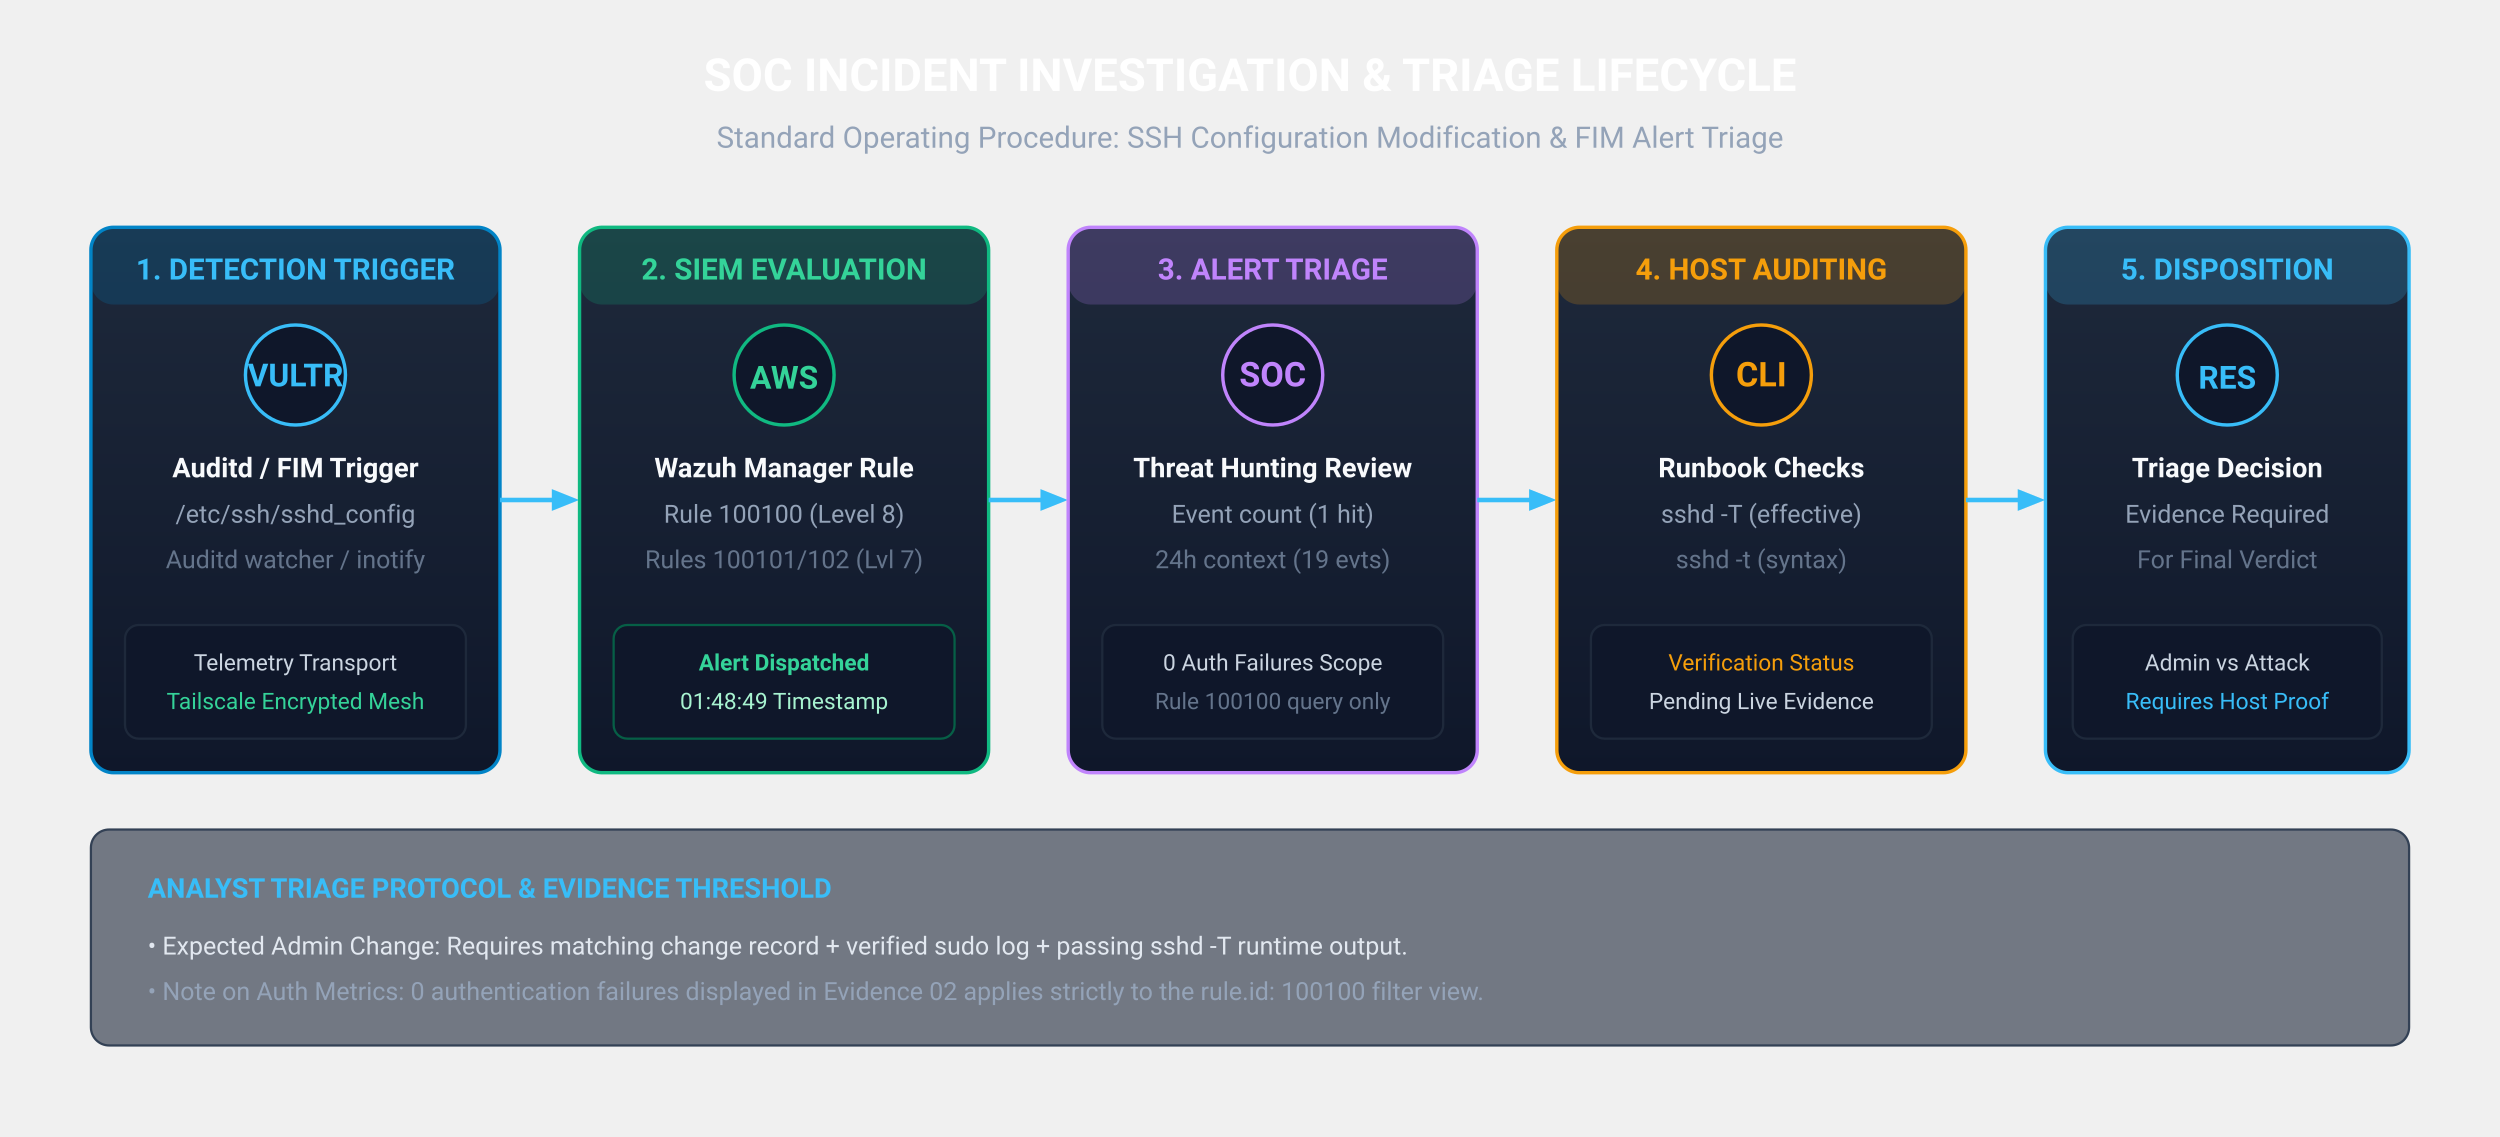
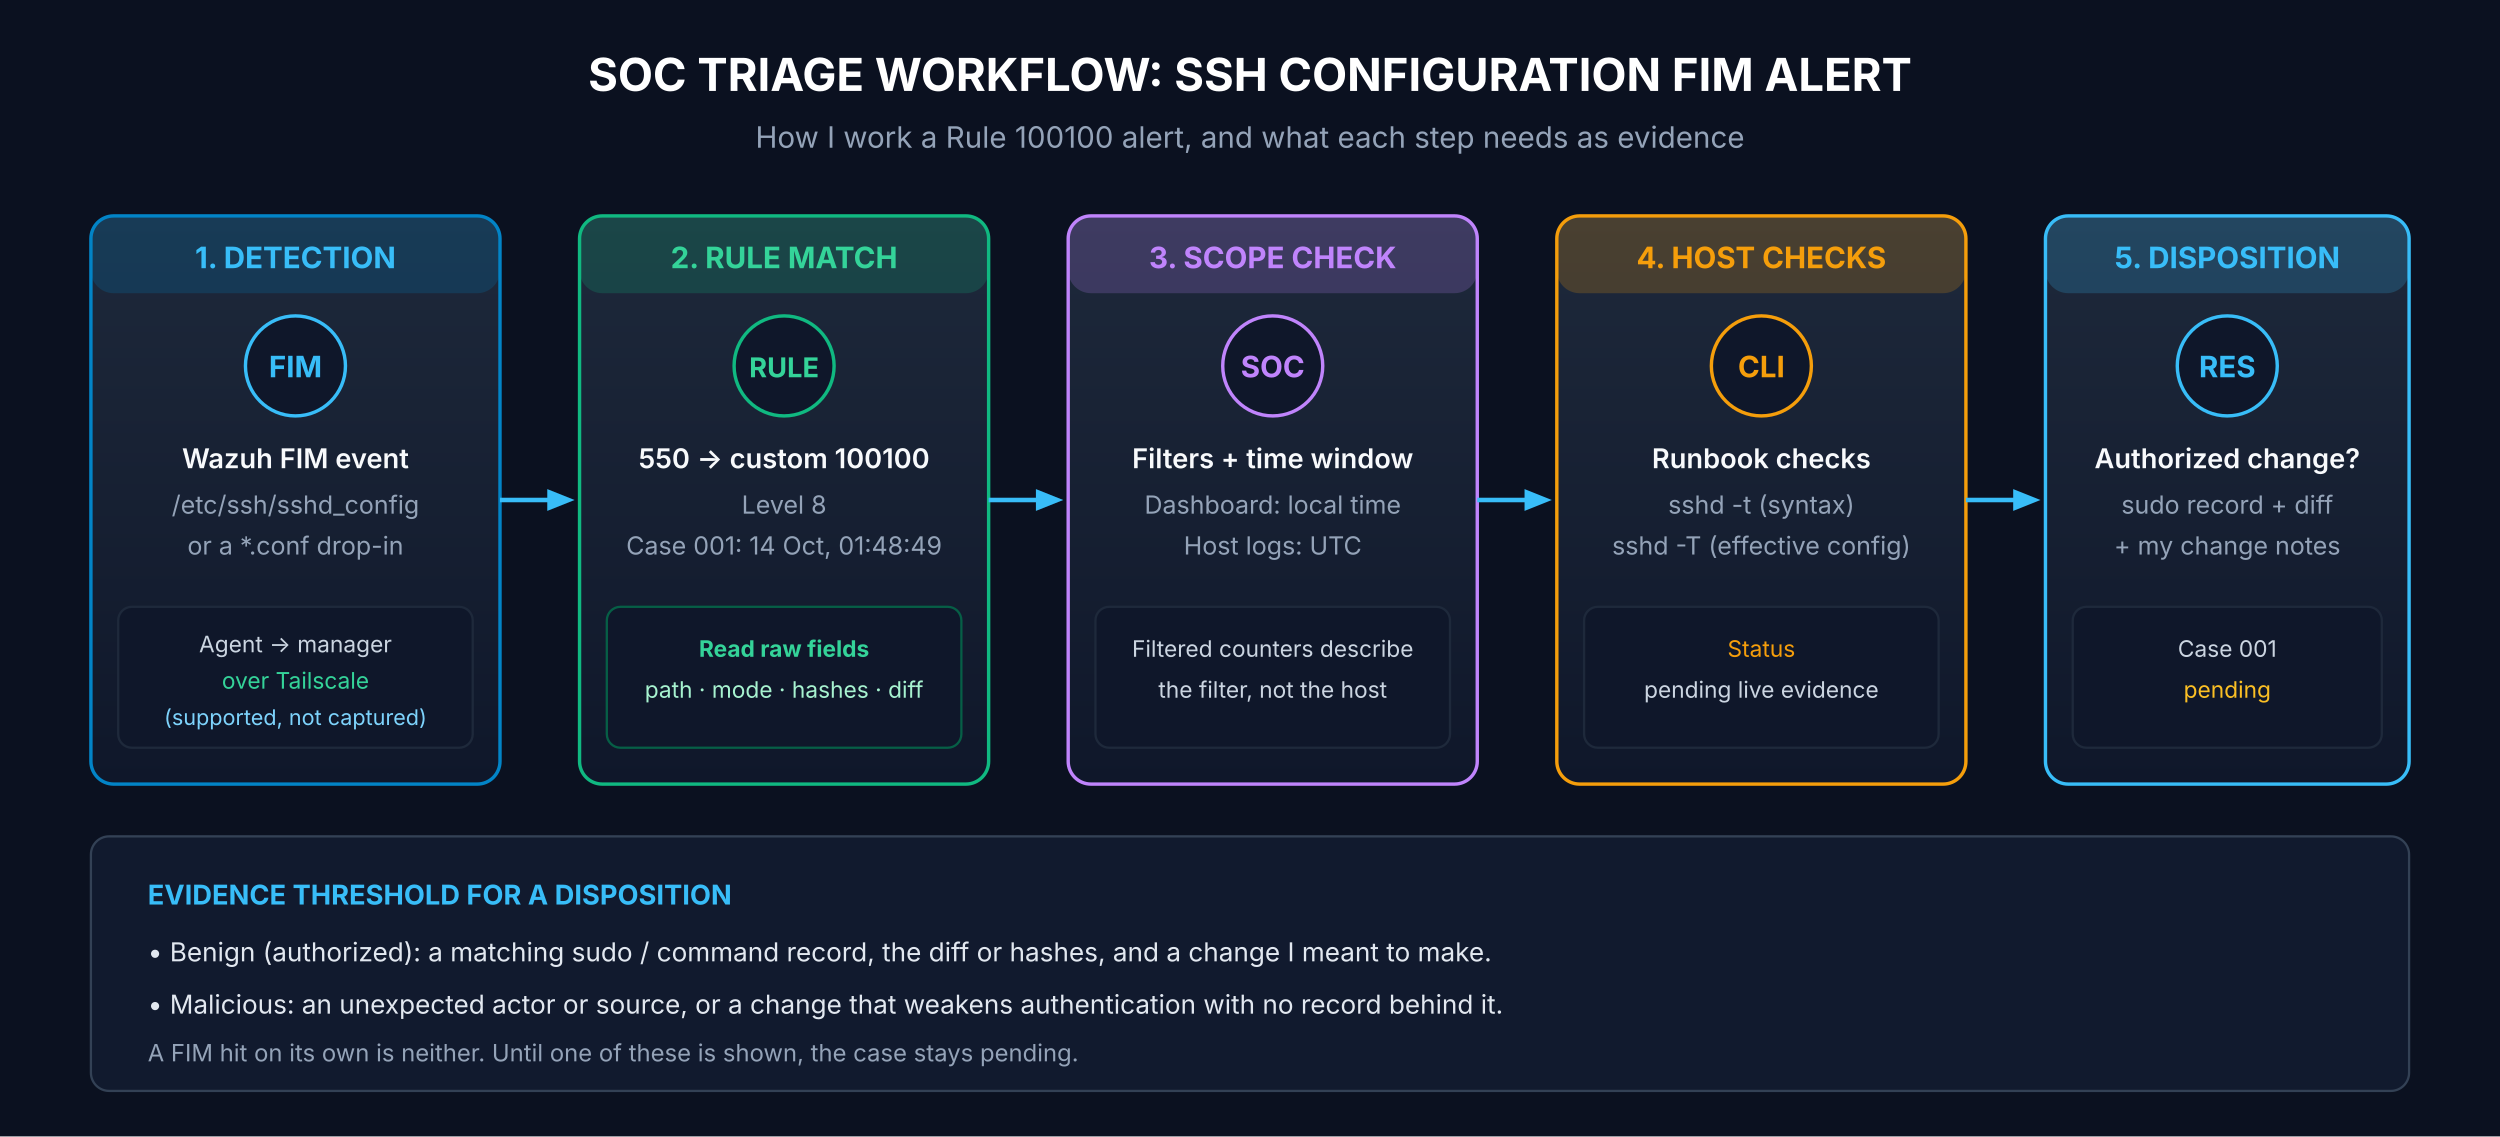
- <svg xmlns="http://www.w3.org/2000/svg" viewBox="0 0 1100 500" width="100%" height="100%" style="background:#0b1120; font-family:'Segoe UI', -apple-system, BlinkMacSystemFont, Roboto, sans-serif;">
+ <svg xmlns="http://www.w3.org/2000/svg" viewBox="0 0 1100 500" width="100%" height="100%" font-family="'Segoe UI', Inter, -apple-system, BlinkMacSystemFont, Roboto, Helvetica, Arial, sans-serif">
  <defs>
    <linearGradient id="wfGrad" x1="0%" y1="0%" x2="0%" y2="100%">
      <stop offset="0%" stop-color="#1e293b" />
      <stop offset="100%" stop-color="#0f172a" />
    </linearGradient>
    <marker id="wfArrow" viewBox="0 0 10 10" refX="6" refY="5" markerWidth="6" markerHeight="6" orient="auto-start-reverse">
      <path d="M 0 1 L 10 5 L 0 9 z" fill="#38bdf8" />
    </marker>
  </defs>
-   <text x="550" y="40" text-anchor="middle" fill="#ffffff" font-size="20" font-weight="700">SOC INCIDENT INVESTIGATION &amp; TRIAGE LIFECYCLE</text>
-   <text x="550" y="65" text-anchor="middle" fill="#94a3b8" font-size="13">Standard Operating Procedure: SSH Configuration Modification &amp; FIM Alert Triage</text>
-   <g transform="translate(40, 100)">
-     <rect width="180" height="240" rx="10" fill="url(#wfGrad)" stroke="#0284c7" stroke-width="1.5" />
+   <rect width="1100" height="500" fill="#0b1120" />
+   <text x="550" y="40" text-anchor="middle" fill="#ffffff" font-size="20" font-weight="700">SOC TRIAGE WORKFLOW: SSH CONFIGURATION FIM ALERT</text>
+   <text x="550" y="65" text-anchor="middle" fill="#94a3b8" font-size="13">How I work a Rule 100100 alert, and what each step needs as evidence</text>
+   <g transform="translate(40, 95)">
+     <rect width="180" height="250" rx="10" fill="url(#wfGrad)" stroke="#0284c7" stroke-width="1.5" />
    <rect width="180" height="34" rx="10" fill="#0284c7" fill-opacity="0.2" />
-     <text x="90" y="23" text-anchor="middle" fill="#38bdf8" font-size="13" font-weight="700">1. DETECTION TRIGGER</text>
-     <circle cx="90" cy="65" r="22" fill="#0f172a" stroke="#38bdf8" stroke-width="1.5" />
-     <text x="90" y="70" text-anchor="middle" fill="#38bdf8" font-size="14" font-weight="700">VULTR</text>
-     <text x="90" y="110" text-anchor="middle" fill="#f8fafc" font-size="12" font-weight="600">Auditd / FIM Trigger</text>
-     <text x="90" y="130" text-anchor="middle" fill="#94a3b8" font-size="11">/etc/ssh/sshd_config</text>
-     <text x="90" y="150" text-anchor="middle" fill="#64748b" font-size="11">Auditd watcher / inotify</text>
-     <rect x="15" y="175" width="150" height="50" rx="6" fill="#0f172a" stroke="#1e293b" />
-     <text x="90" y="195" text-anchor="middle" fill="#cbd5e1" font-size="10">Telemetry Transport</text>
-     <text x="90" y="212" text-anchor="middle" fill="#34d399" font-size="10">Tailscale Encrypted Mesh</text>
+     <text x="90" y="23" text-anchor="middle" fill="#38bdf8" font-size="13" font-weight="700">1. DETECTION</text>
+     <circle cx="90" cy="66" r="22" fill="#0f172a" stroke="#38bdf8" stroke-width="1.5" />
+     <text x="90" y="71" text-anchor="middle" fill="#38bdf8" font-size="13" font-weight="700">FIM</text>
+     <text x="90" y="111" text-anchor="middle" fill="#f8fafc" font-size="12" font-weight="600">Wazuh FIM event</text>
+     <text x="90" y="131" text-anchor="middle" fill="#94a3b8" font-size="11">/etc/ssh/sshd_config</text>
+     <text x="90" y="149" text-anchor="middle" fill="#94a3b8" font-size="11">or a *.conf drop-in</text>
+     <rect x="12" y="172" width="156" height="62" rx="6" fill="#0f172a" stroke="#1e293b" />
+     <text x="90" y="192" text-anchor="middle" fill="#cbd5e1" font-size="10">Agent → manager</text>
+     <text x="90" y="208" text-anchor="middle" fill="#34d399" font-size="10">over Tailscale</text>
+     <text x="90" y="224" text-anchor="middle" fill="#7dd3fc" font-size="9.5">(supported, not captured)</text>
  </g>
-   <line x1="220" y1="220" x2="250" y2="220" stroke="#38bdf8" stroke-width="2" marker-end="url(#wfArrow)" />
-   <g transform="translate(255, 100)">
-     <rect width="180" height="240" rx="10" fill="url(#wfGrad)" stroke="#10b981" stroke-width="1.5" />
+   <line x1="220" y1="220" x2="248" y2="220" stroke="#38bdf8" stroke-width="2" marker-end="url(#wfArrow)" />
+   <g transform="translate(255, 95)">
+     <rect width="180" height="250" rx="10" fill="url(#wfGrad)" stroke="#10b981" stroke-width="1.5" />
    <rect width="180" height="34" rx="10" fill="#10b981" fill-opacity="0.2" />
-     <text x="90" y="23" text-anchor="middle" fill="#34d399" font-size="13" font-weight="700">2. SIEM EVALUATION</text>
-     <circle cx="90" cy="65" r="22" fill="#0f172a" stroke="#10b981" stroke-width="1.5" />
-     <text x="90" y="71" text-anchor="middle" fill="#34d399" font-size="14" font-weight="700">AWS</text>
-     <text x="90" y="110" text-anchor="middle" fill="#f8fafc" font-size="12" font-weight="600">Wazuh Manager Rule</text>
-     <text x="90" y="130" text-anchor="middle" fill="#94a3b8" font-size="11">Rule 100100 (Level 8)</text>
-     <text x="90" y="150" text-anchor="middle" fill="#64748b" font-size="11">Rules 100101/102 (Lvl 7)</text>
-     <rect x="15" y="175" width="150" height="50" rx="6" fill="#0f172a" stroke="#065f46" />
-     <text x="90" y="195" text-anchor="middle" fill="#34d399" font-size="10" font-weight="700">Alert Dispatched</text>
-     <text x="90" y="212" text-anchor="middle" fill="#a7f3d0" font-size="10">01:48:49 Timestamp</text>
+     <text x="90" y="23" text-anchor="middle" fill="#34d399" font-size="13" font-weight="700">2. RULE MATCH</text>
+     <circle cx="90" cy="66" r="22" fill="#0f172a" stroke="#10b981" stroke-width="1.5" />
+     <text x="90" y="71" text-anchor="middle" fill="#34d399" font-size="12" font-weight="700">RULE</text>
+     <text x="90" y="111" text-anchor="middle" fill="#f8fafc" font-size="12" font-weight="600">550 → custom 100100</text>
+     <text x="90" y="131" text-anchor="middle" fill="#94a3b8" font-size="11">Level 8</text>
+     <text x="90" y="149" text-anchor="middle" fill="#94a3b8" font-size="11">Case 001: 14 Oct, 01:48:49</text>
+     <rect x="12" y="172" width="156" height="62" rx="6" fill="#0f172a" stroke="#065f46" />
+     <text x="90" y="194" text-anchor="middle" fill="#34d399" font-size="10" font-weight="700">Read raw fields</text>
+     <text x="90" y="212" text-anchor="middle" fill="#a7f3d0" font-size="10">path · mode · hashes · diff</text>
  </g>
-   <line x1="435" y1="220" x2="465" y2="220" stroke="#38bdf8" stroke-width="2" marker-end="url(#wfArrow)" />
-   <g transform="translate(470, 100)">
-     <rect width="180" height="240" rx="10" fill="url(#wfGrad)" stroke="#c084fc" stroke-width="1.5" />
+   <line x1="435" y1="220" x2="463" y2="220" stroke="#38bdf8" stroke-width="2" marker-end="url(#wfArrow)" />
+   <g transform="translate(470, 95)">
+     <rect width="180" height="250" rx="10" fill="url(#wfGrad)" stroke="#c084fc" stroke-width="1.5" />
    <rect width="180" height="34" rx="10" fill="#c084fc" fill-opacity="0.2" />
-     <text x="90" y="23" text-anchor="middle" fill="#c084fc" font-size="13" font-weight="700">3. ALERT TRIAGE</text>
-     <circle cx="90" cy="65" r="22" fill="#0f172a" stroke="#c084fc" stroke-width="1.5" />
-     <text x="90" y="70" text-anchor="middle" fill="#c084fc" font-size="15" font-weight="700">SOC</text>
-     <text x="90" y="110" text-anchor="middle" fill="#f8fafc" font-size="12" font-weight="600">Threat Hunting Review</text>
-     <text x="90" y="130" text-anchor="middle" fill="#94a3b8" font-size="11">Event count (1 hit)</text>
-     <text x="90" y="150" text-anchor="middle" fill="#64748b" font-size="11">24h context (19 evts)</text>
-     <rect x="15" y="175" width="150" height="50" rx="6" fill="#0f172a" stroke="#1e293b" />
-     <text x="90" y="195" text-anchor="middle" fill="#cbd5e1" font-size="10">0 Auth Failures Scope</text>
-     <text x="90" y="212" text-anchor="middle" fill="#64748b" font-size="10">Rule 100100 query only</text>
+     <text x="90" y="23" text-anchor="middle" fill="#c084fc" font-size="13" font-weight="700">3. SCOPE CHECK</text>
+     <circle cx="90" cy="66" r="22" fill="#0f172a" stroke="#c084fc" stroke-width="1.5" />
+     <text x="90" y="71" text-anchor="middle" fill="#c084fc" font-size="13" font-weight="700">SOC</text>
+     <text x="90" y="111" text-anchor="middle" fill="#f8fafc" font-size="12" font-weight="600">Filters + time window</text>
+     <text x="90" y="131" text-anchor="middle" fill="#94a3b8" font-size="11">Dashboard: local time</text>
+     <text x="90" y="149" text-anchor="middle" fill="#94a3b8" font-size="11">Host logs: UTC</text>
+     <rect x="12" y="172" width="156" height="62" rx="6" fill="#0f172a" stroke="#1e293b" />
+     <text x="90" y="194" text-anchor="middle" fill="#cbd5e1" font-size="10">Filtered counters describe</text>
+     <text x="90" y="212" text-anchor="middle" fill="#cbd5e1" font-size="10">the filter, not the host</text>
  </g>
-   <line x1="650" y1="220" x2="680" y2="220" stroke="#38bdf8" stroke-width="2" marker-end="url(#wfArrow)" />
-   <g transform="translate(685, 100)">
-     <rect width="180" height="240" rx="10" fill="url(#wfGrad)" stroke="#f59e0b" stroke-width="1.5" />
+   <line x1="650" y1="220" x2="678" y2="220" stroke="#38bdf8" stroke-width="2" marker-end="url(#wfArrow)" />
+   <g transform="translate(685, 95)">
+     <rect width="180" height="250" rx="10" fill="url(#wfGrad)" stroke="#f59e0b" stroke-width="1.5" />
    <rect width="180" height="34" rx="10" fill="#f59e0b" fill-opacity="0.2" />
-     <text x="90" y="23" text-anchor="middle" fill="#f59e0b" font-size="13" font-weight="700">4. HOST AUDITING</text>
-     <circle cx="90" cy="65" r="22" fill="#0f172a" stroke="#f59e0b" stroke-width="1.5" />
-     <text x="90" y="70" text-anchor="middle" fill="#f59e0b" font-size="15" font-weight="700">CLI</text>
-     <text x="90" y="110" text-anchor="middle" fill="#f8fafc" font-size="12" font-weight="600">Runbook Checks</text>
-     <text x="90" y="130" text-anchor="middle" fill="#94a3b8" font-size="11">sshd -T (effective)</text>
-     <text x="90" y="150" text-anchor="middle" fill="#64748b" font-size="11">sshd -t (syntax)</text>
-     <rect x="15" y="175" width="150" height="50" rx="6" fill="#0f172a" stroke="#1e293b" />
-     <text x="90" y="195" text-anchor="middle" fill="#f59e0b" font-size="10">Verification Status</text>
-     <text x="90" y="212" text-anchor="middle" fill="#cbd5e1" font-size="10">Pending Live Evidence</text>
+     <text x="90" y="23" text-anchor="middle" fill="#f59e0b" font-size="13" font-weight="700">4. HOST CHECKS</text>
+     <circle cx="90" cy="66" r="22" fill="#0f172a" stroke="#f59e0b" stroke-width="1.5" />
+     <text x="90" y="71" text-anchor="middle" fill="#f59e0b" font-size="13" font-weight="700">CLI</text>
+     <text x="90" y="111" text-anchor="middle" fill="#f8fafc" font-size="12" font-weight="600">Runbook checks</text>
+     <text x="90" y="131" text-anchor="middle" fill="#94a3b8" font-size="11">sshd -t (syntax)</text>
+     <text x="90" y="149" text-anchor="middle" fill="#94a3b8" font-size="11">sshd -T (effective config)</text>
+     <rect x="12" y="172" width="156" height="62" rx="6" fill="#0f172a" stroke="#1e293b" />
+     <text x="90" y="194" text-anchor="middle" fill="#f59e0b" font-size="10">Status</text>
+     <text x="90" y="212" text-anchor="middle" fill="#cbd5e1" font-size="10">pending live evidence</text>
  </g>
-   <line x1="865" y1="220" x2="895" y2="220" stroke="#38bdf8" stroke-width="2" marker-end="url(#wfArrow)" />
-   <g transform="translate(900, 100)">
-     <rect width="160" height="240" rx="10" fill="url(#wfGrad)" stroke="#38bdf8" stroke-width="1.5" />
+   <line x1="865" y1="220" x2="893" y2="220" stroke="#38bdf8" stroke-width="2" marker-end="url(#wfArrow)" />
+   <g transform="translate(900, 95)">
+     <rect width="160" height="250" rx="10" fill="url(#wfGrad)" stroke="#38bdf8" stroke-width="1.5" />
    <rect width="160" height="34" rx="10" fill="#38bdf8" fill-opacity="0.2" />
    <text x="80" y="23" text-anchor="middle" fill="#38bdf8" font-size="13" font-weight="700">5. DISPOSITION</text>
-     <circle cx="80" cy="65" r="22" fill="#0f172a" stroke="#38bdf8" stroke-width="1.5" />
-     <text x="80" y="71" text-anchor="middle" fill="#38bdf8" font-size="14" font-weight="700">RES</text>
-     <text x="80" y="110" text-anchor="middle" fill="#f8fafc" font-size="12" font-weight="600">Triage Decision</text>
-     <text x="80" y="130" text-anchor="middle" fill="#94a3b8" font-size="11">Evidence Required</text>
-     <text x="80" y="150" text-anchor="middle" fill="#64748b" font-size="11">For Final Verdict</text>
-     <rect x="12" y="175" width="136" height="50" rx="6" fill="#0f172a" stroke="#1e293b" />
-     <text x="80" y="195" text-anchor="middle" fill="#cbd5e1" font-size="10">Admin vs Attack</text>
-     <text x="80" y="212" text-anchor="middle" fill="#38bdf8" font-size="10">Requires Host Proof</text>
+     <circle cx="80" cy="66" r="22" fill="#0f172a" stroke="#38bdf8" stroke-width="1.5" />
+     <text x="80" y="71" text-anchor="middle" fill="#38bdf8" font-size="13" font-weight="700">RES</text>
+     <text x="80" y="111" text-anchor="middle" fill="#f8fafc" font-size="12" font-weight="600">Authorized change?</text>
+     <text x="80" y="131" text-anchor="middle" fill="#94a3b8" font-size="11">sudo record + diff</text>
+     <text x="80" y="149" text-anchor="middle" fill="#94a3b8" font-size="11">+ my change notes</text>
+     <rect x="12" y="172" width="136" height="62" rx="6" fill="#0f172a" stroke="#1e293b" />
+     <text x="80" y="194" text-anchor="middle" fill="#cbd5e1" font-size="10">Case 001</text>
+     <text x="80" y="212" text-anchor="middle" fill="#fbbf24" font-size="10">pending</text>
  </g>
-   <g transform="translate(40, 365)">
-     <rect width="1020" height="95" rx="8" fill="#1e293b" fill-opacity="0.6" stroke="#334155" stroke-width="1" />
-     <text x="25" y="30" fill="#38bdf8" font-size="12" font-weight="700">ANALYST TRIAGE PROTOCOL &amp; EVIDENCE THRESHOLD</text>
-     <text x="25" y="55" fill="#e2e8f0" font-size="11">• Expected Admin Change: Requires matching change record + verified sudo log + passing sshd -T runtime output.</text>
-     <text x="25" y="75" fill="#94a3b8" font-size="11">• Note on Auth Metrics: 0 authentication failures displayed in Evidence 02 applies strictly to the rule.id: 100100 filter view.</text>
+   <g transform="translate(40, 368)">
+     <rect width="1020" height="112" rx="8" fill="#111a2e" stroke="#334155" stroke-width="1" />
+     <text x="25" y="30" fill="#38bdf8" font-size="12" font-weight="700">EVIDENCE THRESHOLD FOR A DISPOSITION</text>
+     <text x="25" y="55" fill="#e2e8f0" font-size="11.5">• Benign (authorized): a matching sudo / command record, the diff or hashes, and a change I meant to make.</text>
+     <text x="25" y="78" fill="#e2e8f0" font-size="11.5">• Malicious: an unexpected actor or source, or a change that weakens authentication with no record behind it.</text>
+     <text x="25" y="99" fill="#94a3b8" font-size="10.5">A FIM hit on its own is neither. Until one of these is shown, the case stays pending.</text>
  </g>
</svg>
